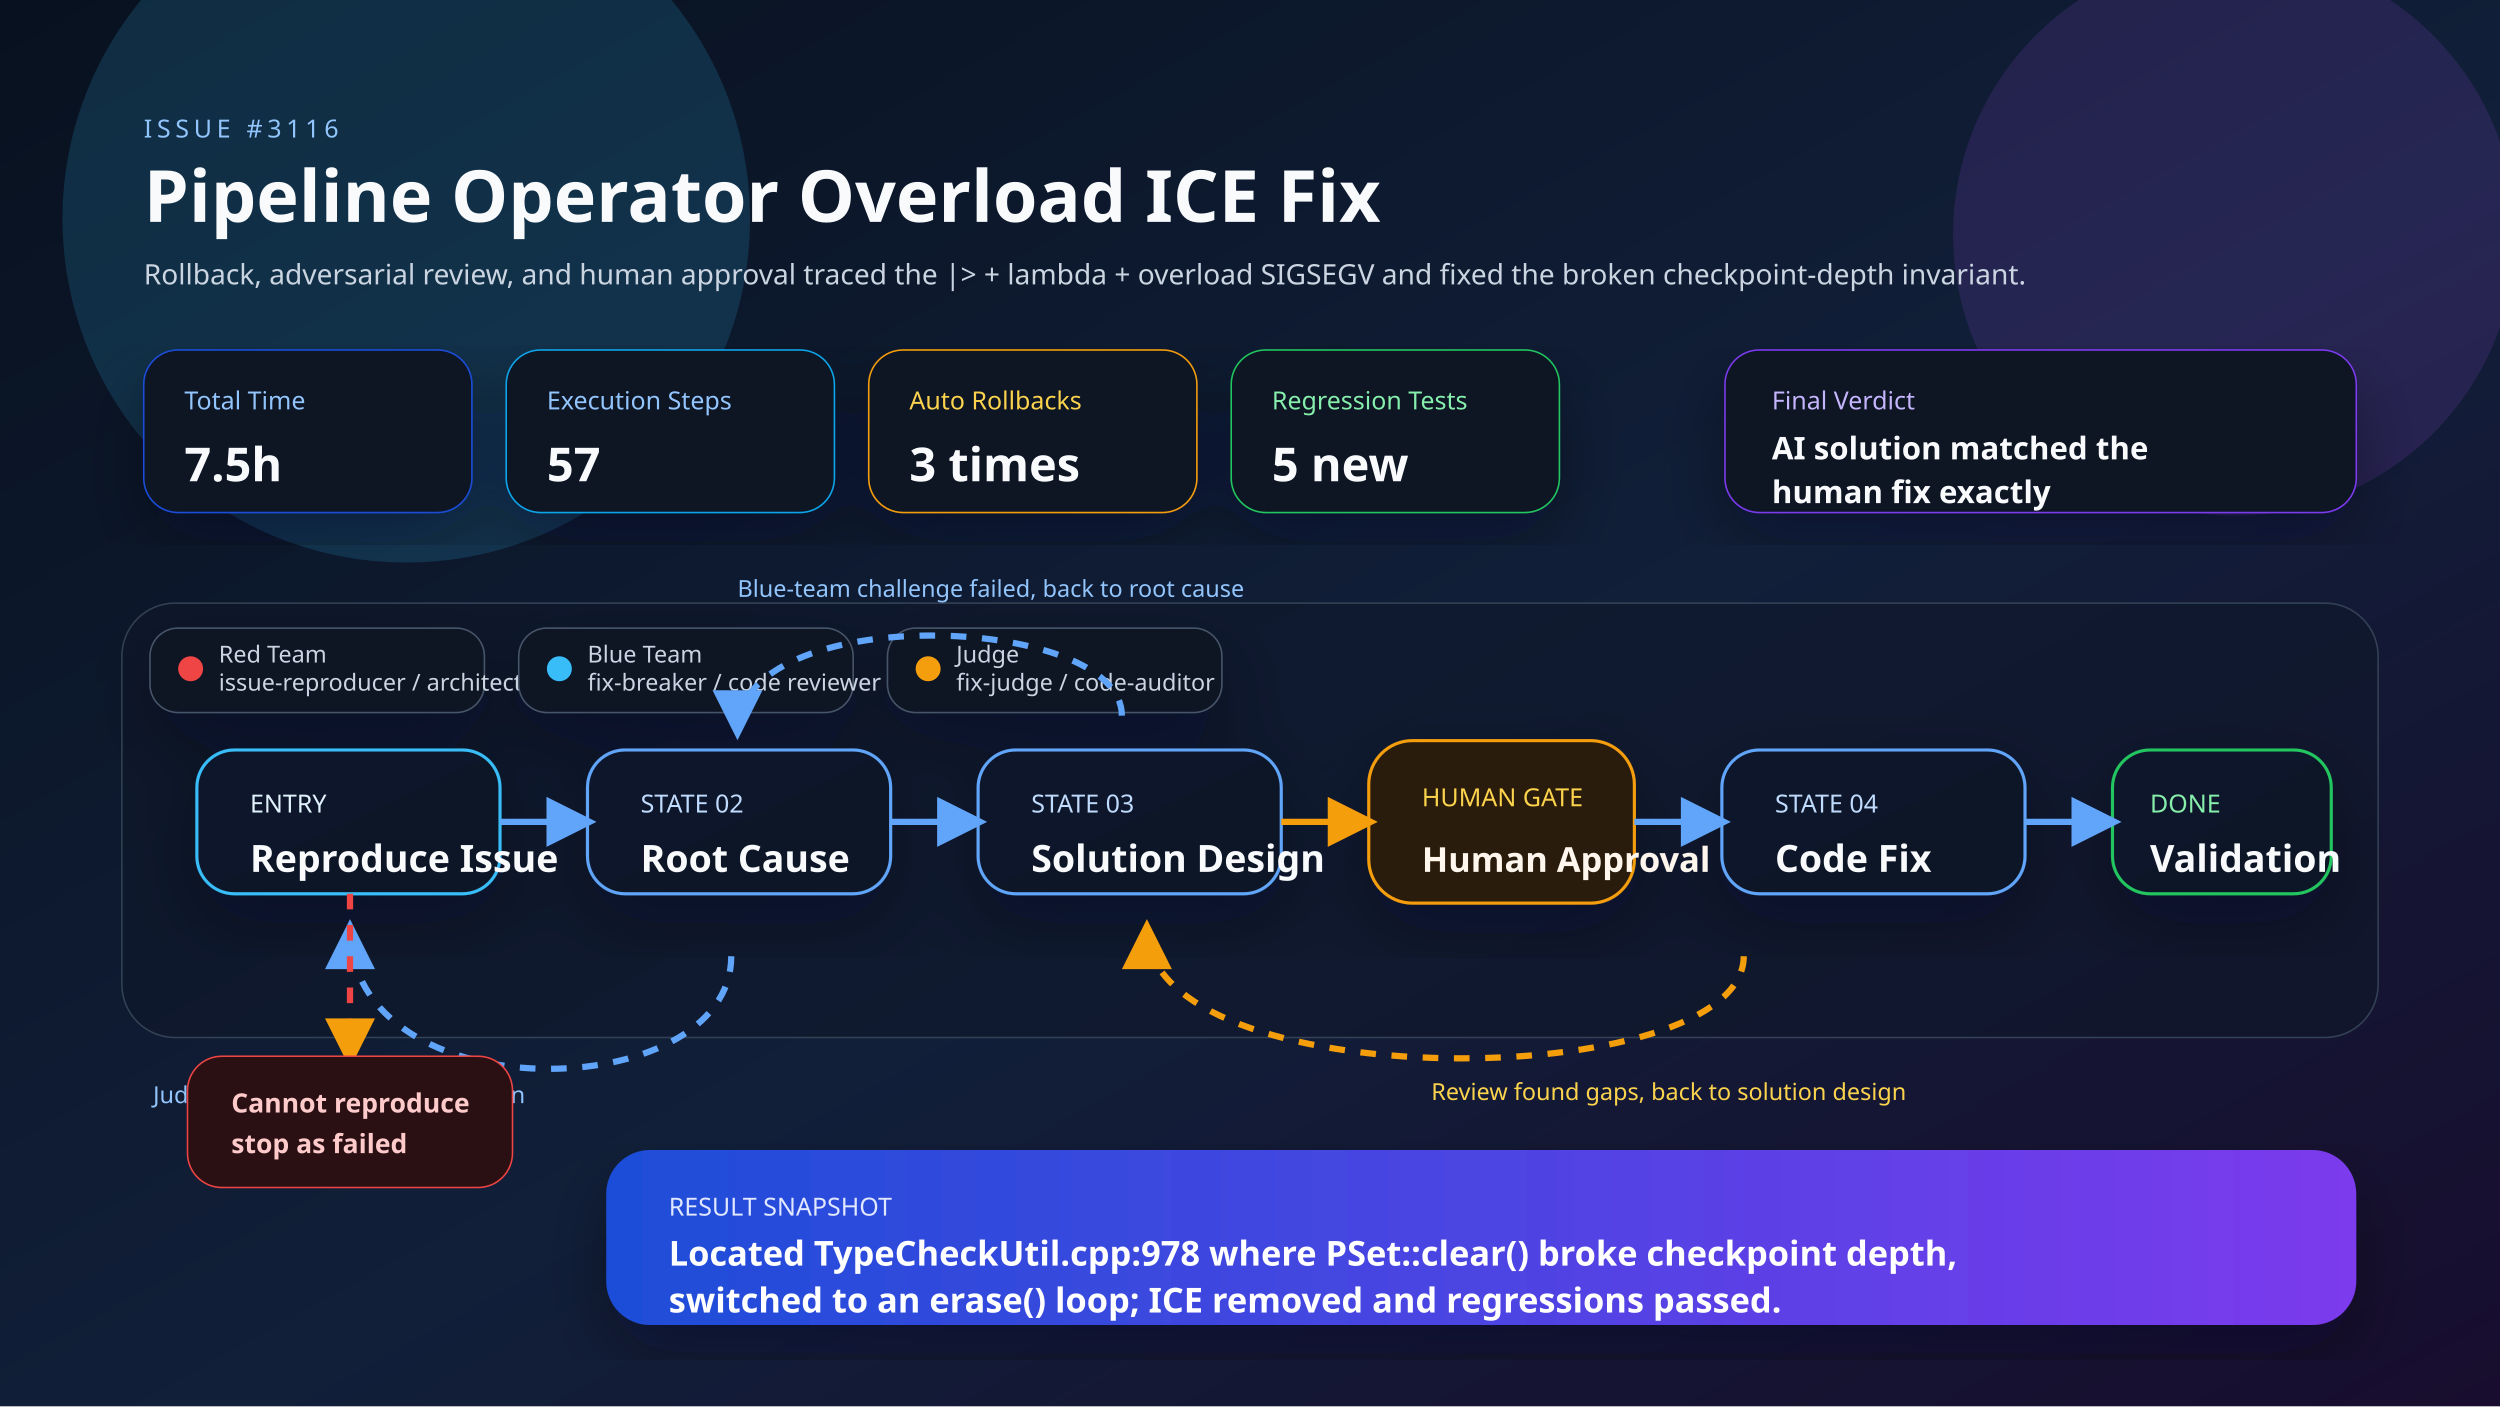
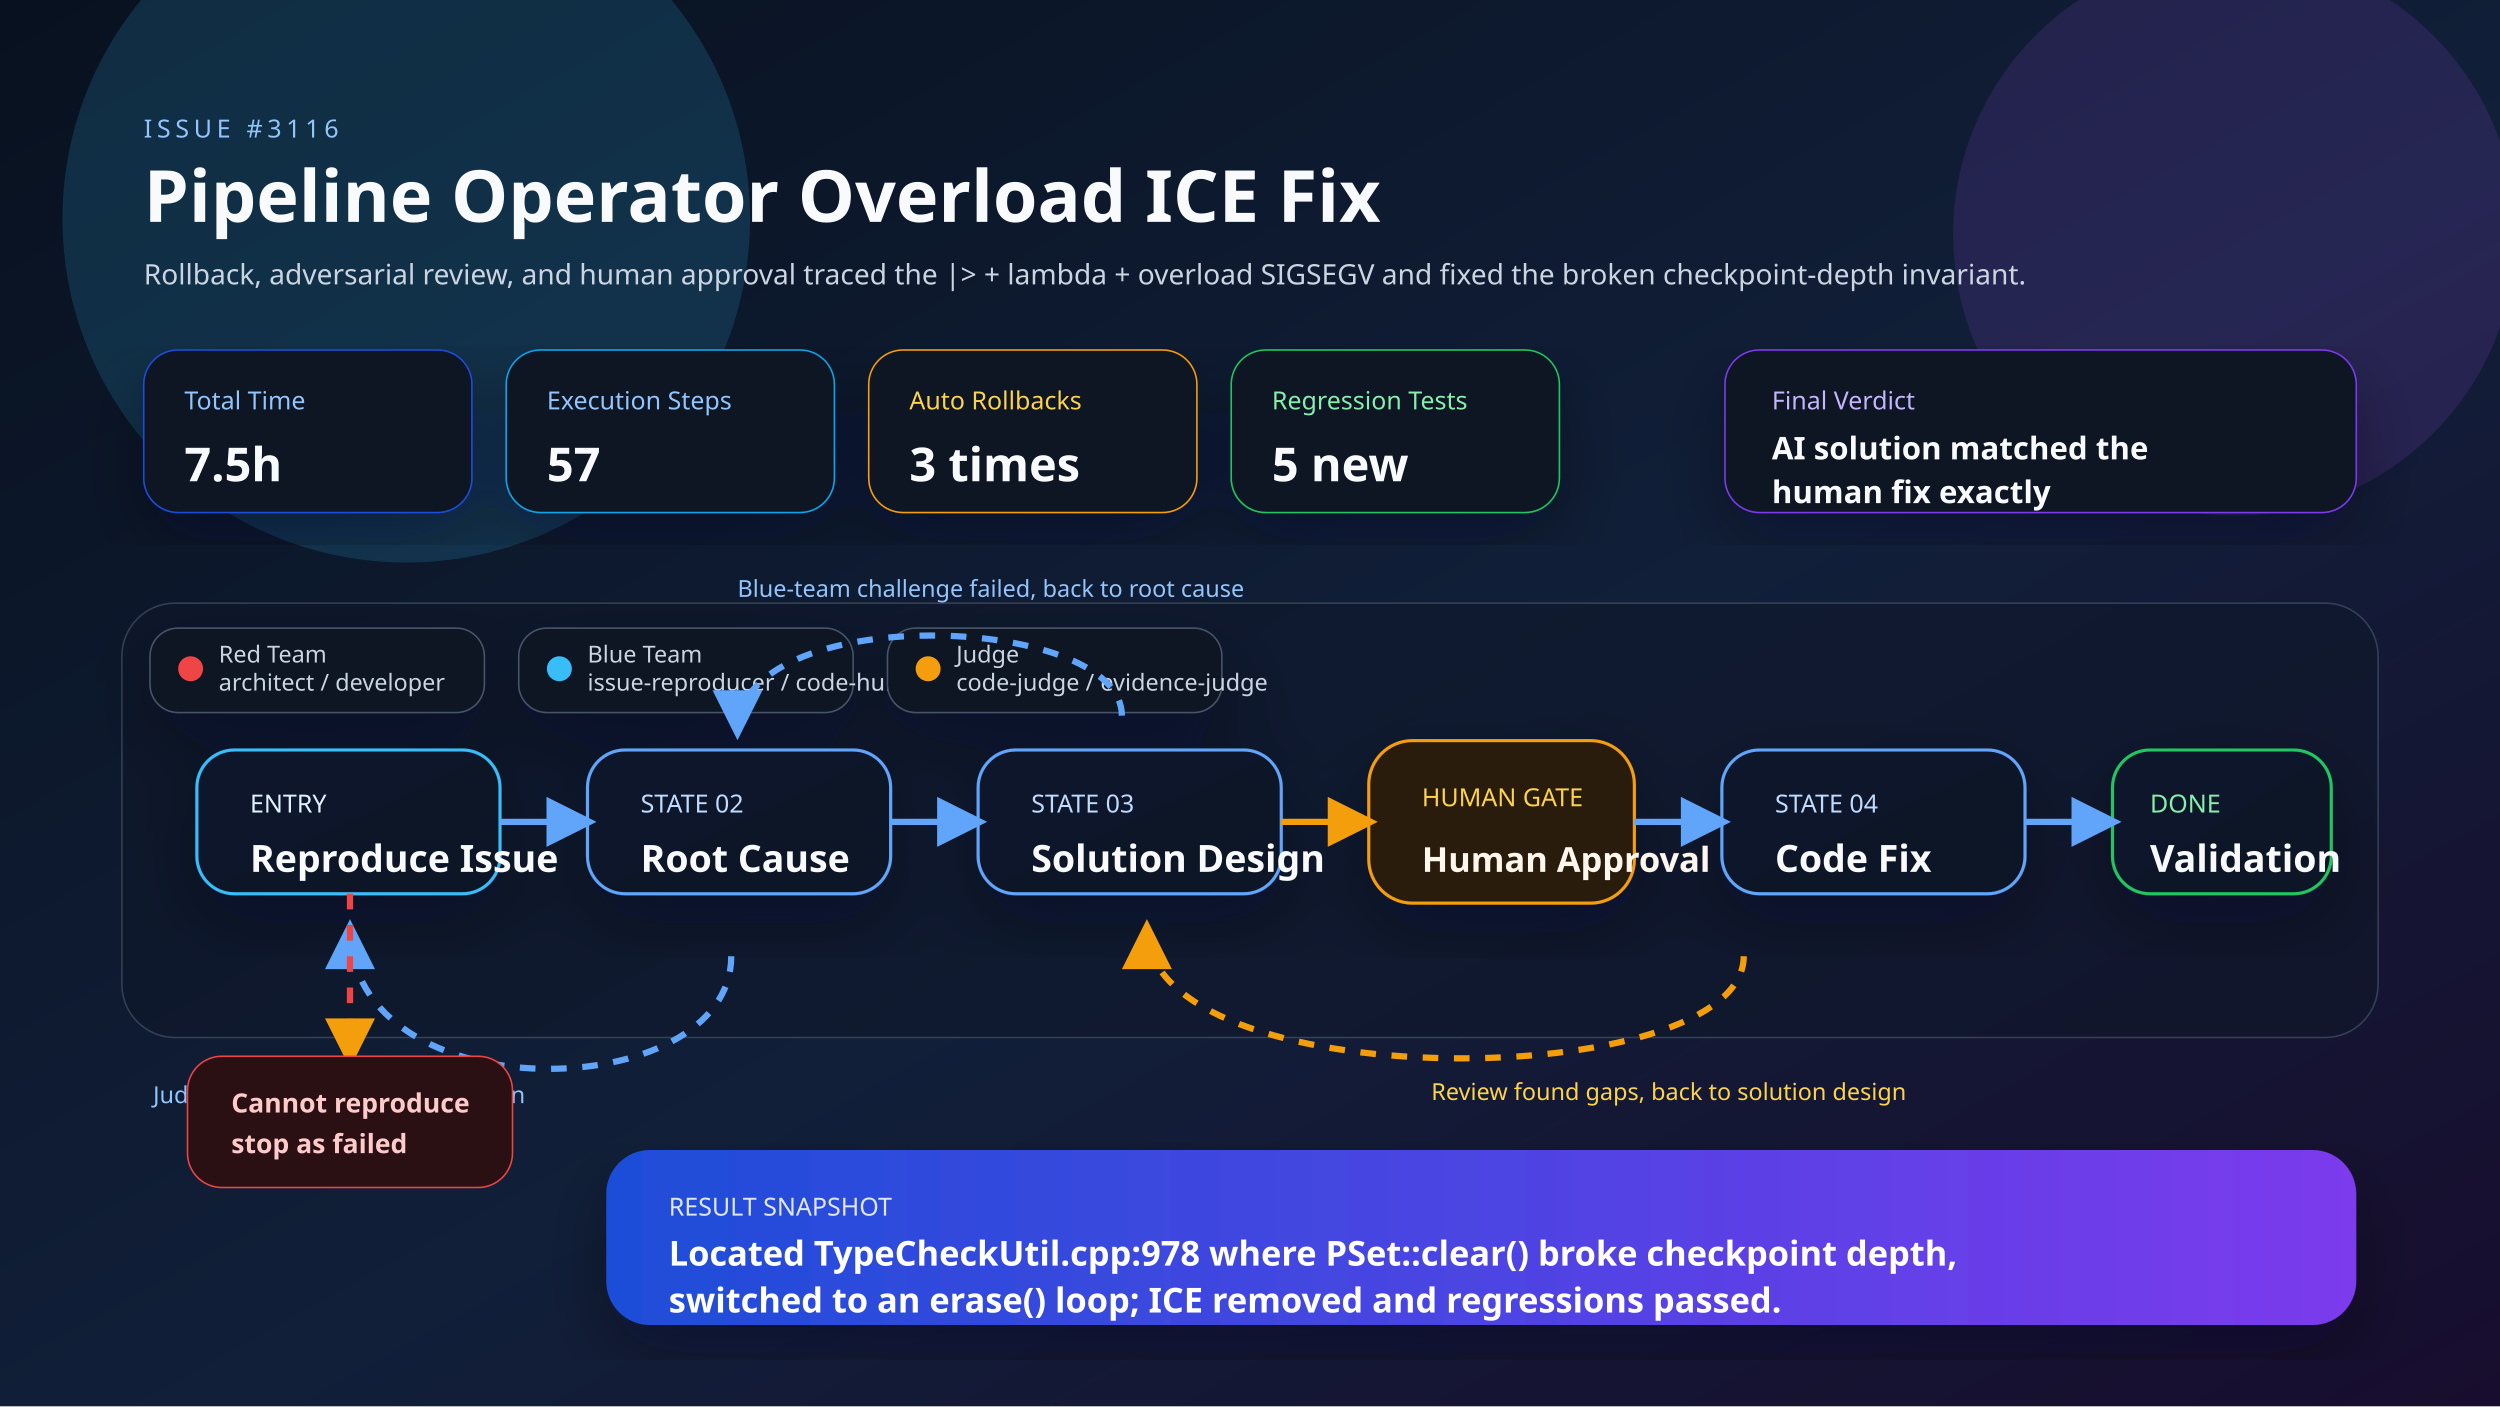
<svg xmlns="http://www.w3.org/2000/svg" viewBox="0 0 1600 900" role="img" aria-labelledby="title desc">
  <defs>
    <linearGradient id="bg3116" x1="0" y1="0" x2="1" y2="1">
      <stop offset="0%" stop-color="#08111f" />
      <stop offset="55%" stop-color="#111f39" />
      <stop offset="100%" stop-color="#180d2e" />
    </linearGradient>
    <linearGradient id="cardBlue" x1="0" y1="0" x2="1" y2="1">
      <stop offset="0%" stop-color="#0f172a" />
      <stop offset="100%" stop-color="#111827" />
    </linearGradient>
    <linearGradient id="result" x1="0" y1="0" x2="1" y2="0">
      <stop offset="0%" stop-color="#1d4ed8" />
      <stop offset="100%" stop-color="#7c3aed" />
    </linearGradient>
    <filter id="shadow3116" x="-20%" y="-20%" width="140%" height="140%">
      <feDropShadow dx="0" dy="18" stdDeviation="22" flood-color="#020617" flood-opacity="0.35" />
    </filter>
    <marker id="arrow3116" viewBox="0 0 10 10" refX="8.2" refY="5" markerWidth="8" markerHeight="8" orient="auto-start-reverse">
      <path d="M0,0 L10,5 L0,10 z" fill="#60a5fa" />
    </marker>
    <marker id="arrowSoft3116" viewBox="0 0 10 10" refX="8.2" refY="5" markerWidth="8" markerHeight="8" orient="auto-start-reverse">
      <path d="M0,0 L10,5 L0,10 z" fill="#f59e0b" />
    </marker>
  </defs>
  <rect width="1600" height="900" fill="url(#bg3116)" />
  <circle cx="260" cy="140" r="220" fill="#38bdf8" fill-opacity="0.16" />
  <circle cx="1430" cy="150" r="180" fill="#a855f7" fill-opacity="0.14" />
  <text x="92" y="88" fill="#93c5fd" font-size="16" font-family="Segoe UI, PingFang SC, Microsoft YaHei, sans-serif" letter-spacing="3">ISSUE #3116</text>
  <text x="92" y="142" fill="#f8fafc" font-size="46" font-weight="700" font-family="Segoe UI, PingFang SC, Microsoft YaHei, sans-serif">Pipeline Operator Overload ICE Fix</text>
  <text x="92" y="182" fill="#cbd5e1" font-size="18" font-family="Segoe UI, PingFang SC, Microsoft YaHei, sans-serif">Rollback, adversarial review, and human approval traced the |&gt; + lambda + overload SIGSEGV and fixed the broken checkpoint-depth invariant.</text>
  <g filter="url(#shadow3116)">
    <rect x="92" y="224" width="210" height="104" rx="22" fill="#0b1223" stroke="#1d4ed8" />
    <text x="118" y="262" fill="#93c5fd" font-size="16" font-family="Segoe UI, PingFang SC, Microsoft YaHei, sans-serif">Total Time</text>
    <text x="118" y="308" fill="#f8fafc" font-size="30" font-weight="700" font-family="Segoe UI, PingFang SC, Microsoft YaHei, sans-serif">7.5h</text>
    <rect x="324" y="224" width="210" height="104" rx="22" fill="#0b1223" stroke="#0ea5e9" />
    <text x="350" y="262" fill="#93c5fd" font-size="16" font-family="Segoe UI, PingFang SC, Microsoft YaHei, sans-serif">Execution Steps</text>
    <text x="350" y="308" fill="#f8fafc" font-size="30" font-weight="700" font-family="Segoe UI, PingFang SC, Microsoft YaHei, sans-serif">57</text>
    <rect x="556" y="224" width="210" height="104" rx="22" fill="#0b1223" stroke="#f59e0b" />
    <text x="582" y="262" fill="#fcd34d" font-size="16" font-family="Segoe UI, PingFang SC, Microsoft YaHei, sans-serif">Auto Rollbacks</text>
    <text x="582" y="308" fill="#f8fafc" font-size="30" font-weight="700" font-family="Segoe UI, PingFang SC, Microsoft YaHei, sans-serif">3 times</text>
    <rect x="788" y="224" width="210" height="104" rx="22" fill="#0b1223" stroke="#22c55e" />
    <text x="814" y="262" fill="#86efac" font-size="16" font-family="Segoe UI, PingFang SC, Microsoft YaHei, sans-serif">Regression Tests</text>
    <text x="814" y="308" fill="#f8fafc" font-size="30" font-weight="700" font-family="Segoe UI, PingFang SC, Microsoft YaHei, sans-serif">5 new</text>
  </g>
  <g filter="url(#shadow3116)">
    <rect x="1104" y="224" width="404" height="104" rx="22" fill="#0b1223" stroke="#7c3aed" />
    <text x="1134" y="262" fill="#c4b5fd" font-size="16" font-family="Segoe UI, PingFang SC, Microsoft YaHei, sans-serif">Final Verdict</text>
    <text x="1134" y="294" fill="#f8fafc" font-size="20" font-weight="700" font-family="Segoe UI, PingFang SC, Microsoft YaHei, sans-serif">
      <tspan x="1134" y="294">AI solution matched the</tspan>
      <tspan x="1134" dy="28">human fix exactly</tspan>
    </text>
  </g>
  <rect x="78" y="386" width="1444" height="278" rx="34" fill="#0f172a" fill-opacity="0.62" stroke="#334155" />
  <g filter="url(#shadow3116)">
    <rect x="96" y="402" width="214" height="54" rx="18" fill="#0b1223" stroke="#475569" />
    <circle cx="122" cy="428" r="8" fill="#ef4444" />
    <text x="140" y="424" fill="#cbd5e1" font-size="15" font-family="Segoe UI, PingFang SC, Microsoft YaHei, sans-serif">
      <tspan x="140" y="424">Red Team</tspan>
-       <tspan x="140" dy="18">issue-reproducer / architect</tspan>
+       <tspan x="140" dy="18">architect / developer</tspan>
    </text>
    <rect x="332" y="402" width="214" height="54" rx="18" fill="#0b1223" stroke="#475569" />
    <circle cx="358" cy="428" r="8" fill="#38bdf8" />
    <text x="376" y="424" fill="#cbd5e1" font-size="15" font-family="Segoe UI, PingFang SC, Microsoft YaHei, sans-serif">
      <tspan x="376" y="424">Blue Team</tspan>
-       <tspan x="376" dy="18">fix-breaker / code reviewer</tspan>
+       <tspan x="376" dy="18">issue-reproducer / code-hunter</tspan>
    </text>
    <rect x="568" y="402" width="214" height="54" rx="18" fill="#0b1223" stroke="#475569" />
    <circle cx="594" cy="428" r="8" fill="#f59e0b" />
    <text x="612" y="424" fill="#cbd5e1" font-size="15" font-family="Segoe UI, PingFang SC, Microsoft YaHei, sans-serif">
      <tspan x="612" y="424">Judge</tspan>
-       <tspan x="612" dy="18">fix-judge / code-auditor</tspan>
+       <tspan x="612" dy="18">code-judge / evidence-judge</tspan>
    </text>
    <rect x="126" y="480" width="194" height="92" rx="24" fill="url(#cardBlue)" stroke="#38bdf8" stroke-width="2" />
    <text x="160" y="520" fill="#e0f2fe" font-size="16" font-family="Segoe UI, PingFang SC, Microsoft YaHei, sans-serif">ENTRY</text>
    <text x="160" y="558" fill="#f8fafc" font-size="24" font-weight="700" font-family="Segoe UI, PingFang SC, Microsoft YaHei, sans-serif">Reproduce Issue</text>
    <rect x="376" y="480" width="194" height="92" rx="24" fill="url(#cardBlue)" stroke="#60a5fa" stroke-width="2" />
    <text x="410" y="520" fill="#bfdbfe" font-size="16" font-family="Segoe UI, PingFang SC, Microsoft YaHei, sans-serif">STATE 02</text>
    <text x="410" y="558" fill="#f8fafc" font-size="24" font-weight="700" font-family="Segoe UI, PingFang SC, Microsoft YaHei, sans-serif">Root Cause</text>
    <rect x="626" y="480" width="194" height="92" rx="24" fill="url(#cardBlue)" stroke="#60a5fa" stroke-width="2" />
    <text x="660" y="520" fill="#bfdbfe" font-size="16" font-family="Segoe UI, PingFang SC, Microsoft YaHei, sans-serif">STATE 03</text>
    <text x="660" y="558" fill="#f8fafc" font-size="24" font-weight="700" font-family="Segoe UI, PingFang SC, Microsoft YaHei, sans-serif">Solution Design</text>
    <rect x="876" y="474" width="170" height="104" rx="28" fill="#2b1b08" stroke="#f59e0b" stroke-width="2" />
    <text x="910" y="516" fill="#fcd34d" font-size="16" font-family="Segoe UI, PingFang SC, Microsoft YaHei, sans-serif">HUMAN GATE</text>
    <text x="910" y="558" fill="#fff7ed" font-size="22" font-weight="700" font-family="Segoe UI, PingFang SC, Microsoft YaHei, sans-serif">Human Approval</text>
    <rect x="1102" y="480" width="194" height="92" rx="24" fill="url(#cardBlue)" stroke="#60a5fa" stroke-width="2" />
    <text x="1136" y="520" fill="#bfdbfe" font-size="16" font-family="Segoe UI, PingFang SC, Microsoft YaHei, sans-serif">STATE 04</text>
    <text x="1136" y="558" fill="#f8fafc" font-size="24" font-weight="700" font-family="Segoe UI, PingFang SC, Microsoft YaHei, sans-serif">Code Fix</text>
    <rect x="1352" y="480" width="140" height="92" rx="24" fill="url(#cardBlue)" stroke="#22c55e" stroke-width="2" />
    <text x="1376" y="520" fill="#86efac" font-size="16" font-family="Segoe UI, PingFang SC, Microsoft YaHei, sans-serif">DONE</text>
    <text x="1376" y="558" fill="#f8fafc" font-size="24" font-weight="700" font-family="Segoe UI, PingFang SC, Microsoft YaHei, sans-serif">Validation</text>
  </g>
  <path d="M320 526H376" stroke="#60a5fa" stroke-width="4" marker-end="url(#arrow3116)" />
  <path d="M570 526H626" stroke="#60a5fa" stroke-width="4" marker-end="url(#arrow3116)" />
  <path d="M820 526H876" stroke="#f59e0b" stroke-width="4" marker-end="url(#arrowSoft3116)" />
  <path d="M1046 526H1102" stroke="#60a5fa" stroke-width="4" marker-end="url(#arrow3116)" />
  <path d="M1296 526H1352" stroke="#60a5fa" stroke-width="4" marker-end="url(#arrow3116)" />
  <path d="M1116 612C1116 700 734 704 734 594" fill="none" stroke="#f59e0b" stroke-width="4" stroke-dasharray="10 10" marker-end="url(#arrowSoft3116)" />
  <text x="916" y="704" fill="#fcd34d" font-size="15" font-family="Segoe UI, PingFang SC, Microsoft YaHei, sans-serif">Review found gaps, back to solution design</text>
  <path d="M718 458C718 392 472 384 472 468" fill="none" stroke="#60a5fa" stroke-width="4" stroke-dasharray="10 10" marker-end="url(#arrow3116)" />
  <text x="472" y="382" fill="#93c5fd" font-size="15" font-family="Segoe UI, PingFang SC, Microsoft YaHei, sans-serif">Blue-team challenge failed, back to root cause</text>
  <path d="M468 612C468 708 224 714 224 594" fill="none" stroke="#60a5fa" stroke-width="4" stroke-dasharray="10 10" marker-end="url(#arrow3116)" />
  <text x="98" y="706" fill="#93c5fd" font-size="15" font-family="Segoe UI, PingFang SC, Microsoft YaHei, sans-serif">Judge failed, back to reproduction</text>
  <path d="M224 572V678" stroke="#ef4444" stroke-width="4" stroke-dasharray="10 10" marker-end="url(#arrowSoft3116)" />
  <rect x="120" y="676" width="208" height="84" rx="22" fill="#2a1013" stroke="#ef4444" />
  <text x="148" y="712" fill="#fecaca" font-size="17" font-weight="700" font-family="Segoe UI, PingFang SC, Microsoft YaHei, sans-serif">
    <tspan x="148" y="712">Cannot reproduce</tspan>
    <tspan x="148" dy="26">stop as failed</tspan>
  </text>
  <g filter="url(#shadow3116)">
    <rect x="388" y="736" width="1120" height="112" rx="28" fill="url(#result)" />
    <text x="428" y="778" fill="#e0e7ff" font-size="16" font-family="Segoe UI, PingFang SC, Microsoft YaHei, sans-serif">RESULT SNAPSHOT</text>
    <text x="428" y="810" fill="#ffffff" font-size="22" font-weight="700" font-family="Segoe UI, PingFang SC, Microsoft YaHei, sans-serif">
      <tspan x="428" y="810">Located TypeCheckUtil.cpp:978 where PSet::clear() broke checkpoint depth,</tspan>
      <tspan x="428" dy="30">switched to an erase() loop; ICE removed and regressions passed.</tspan>
    </text>
  </g>
</svg>
